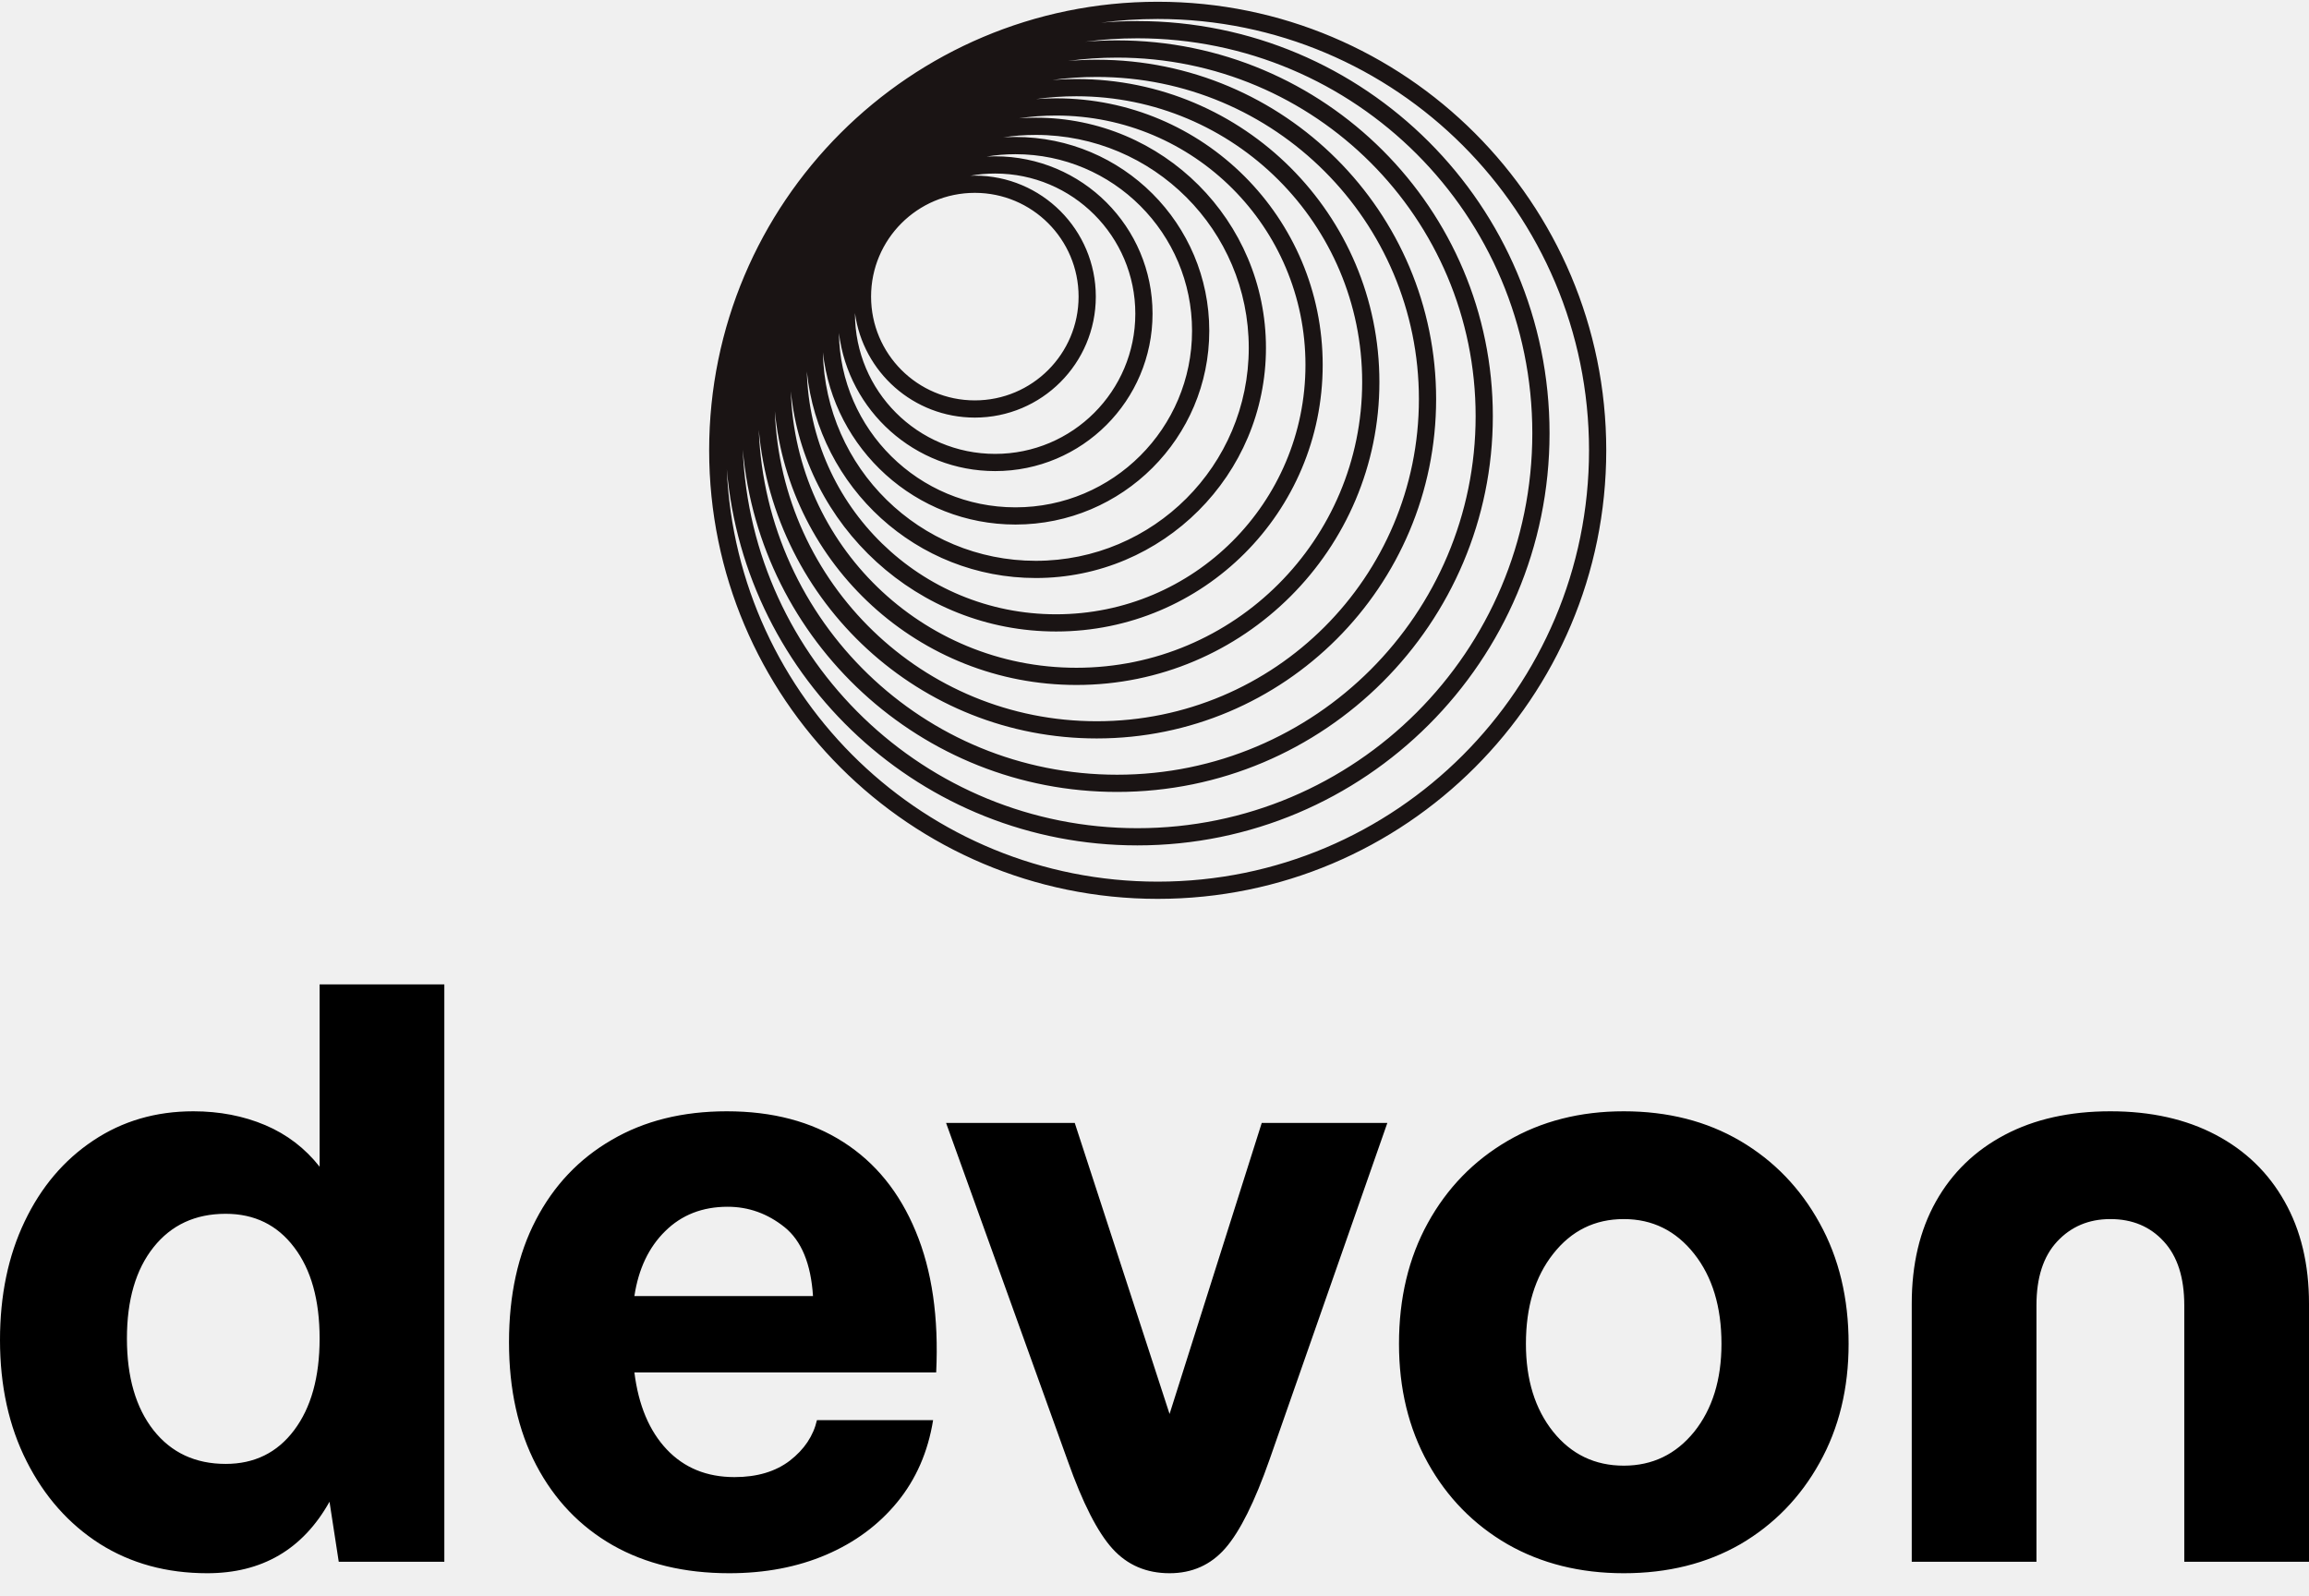
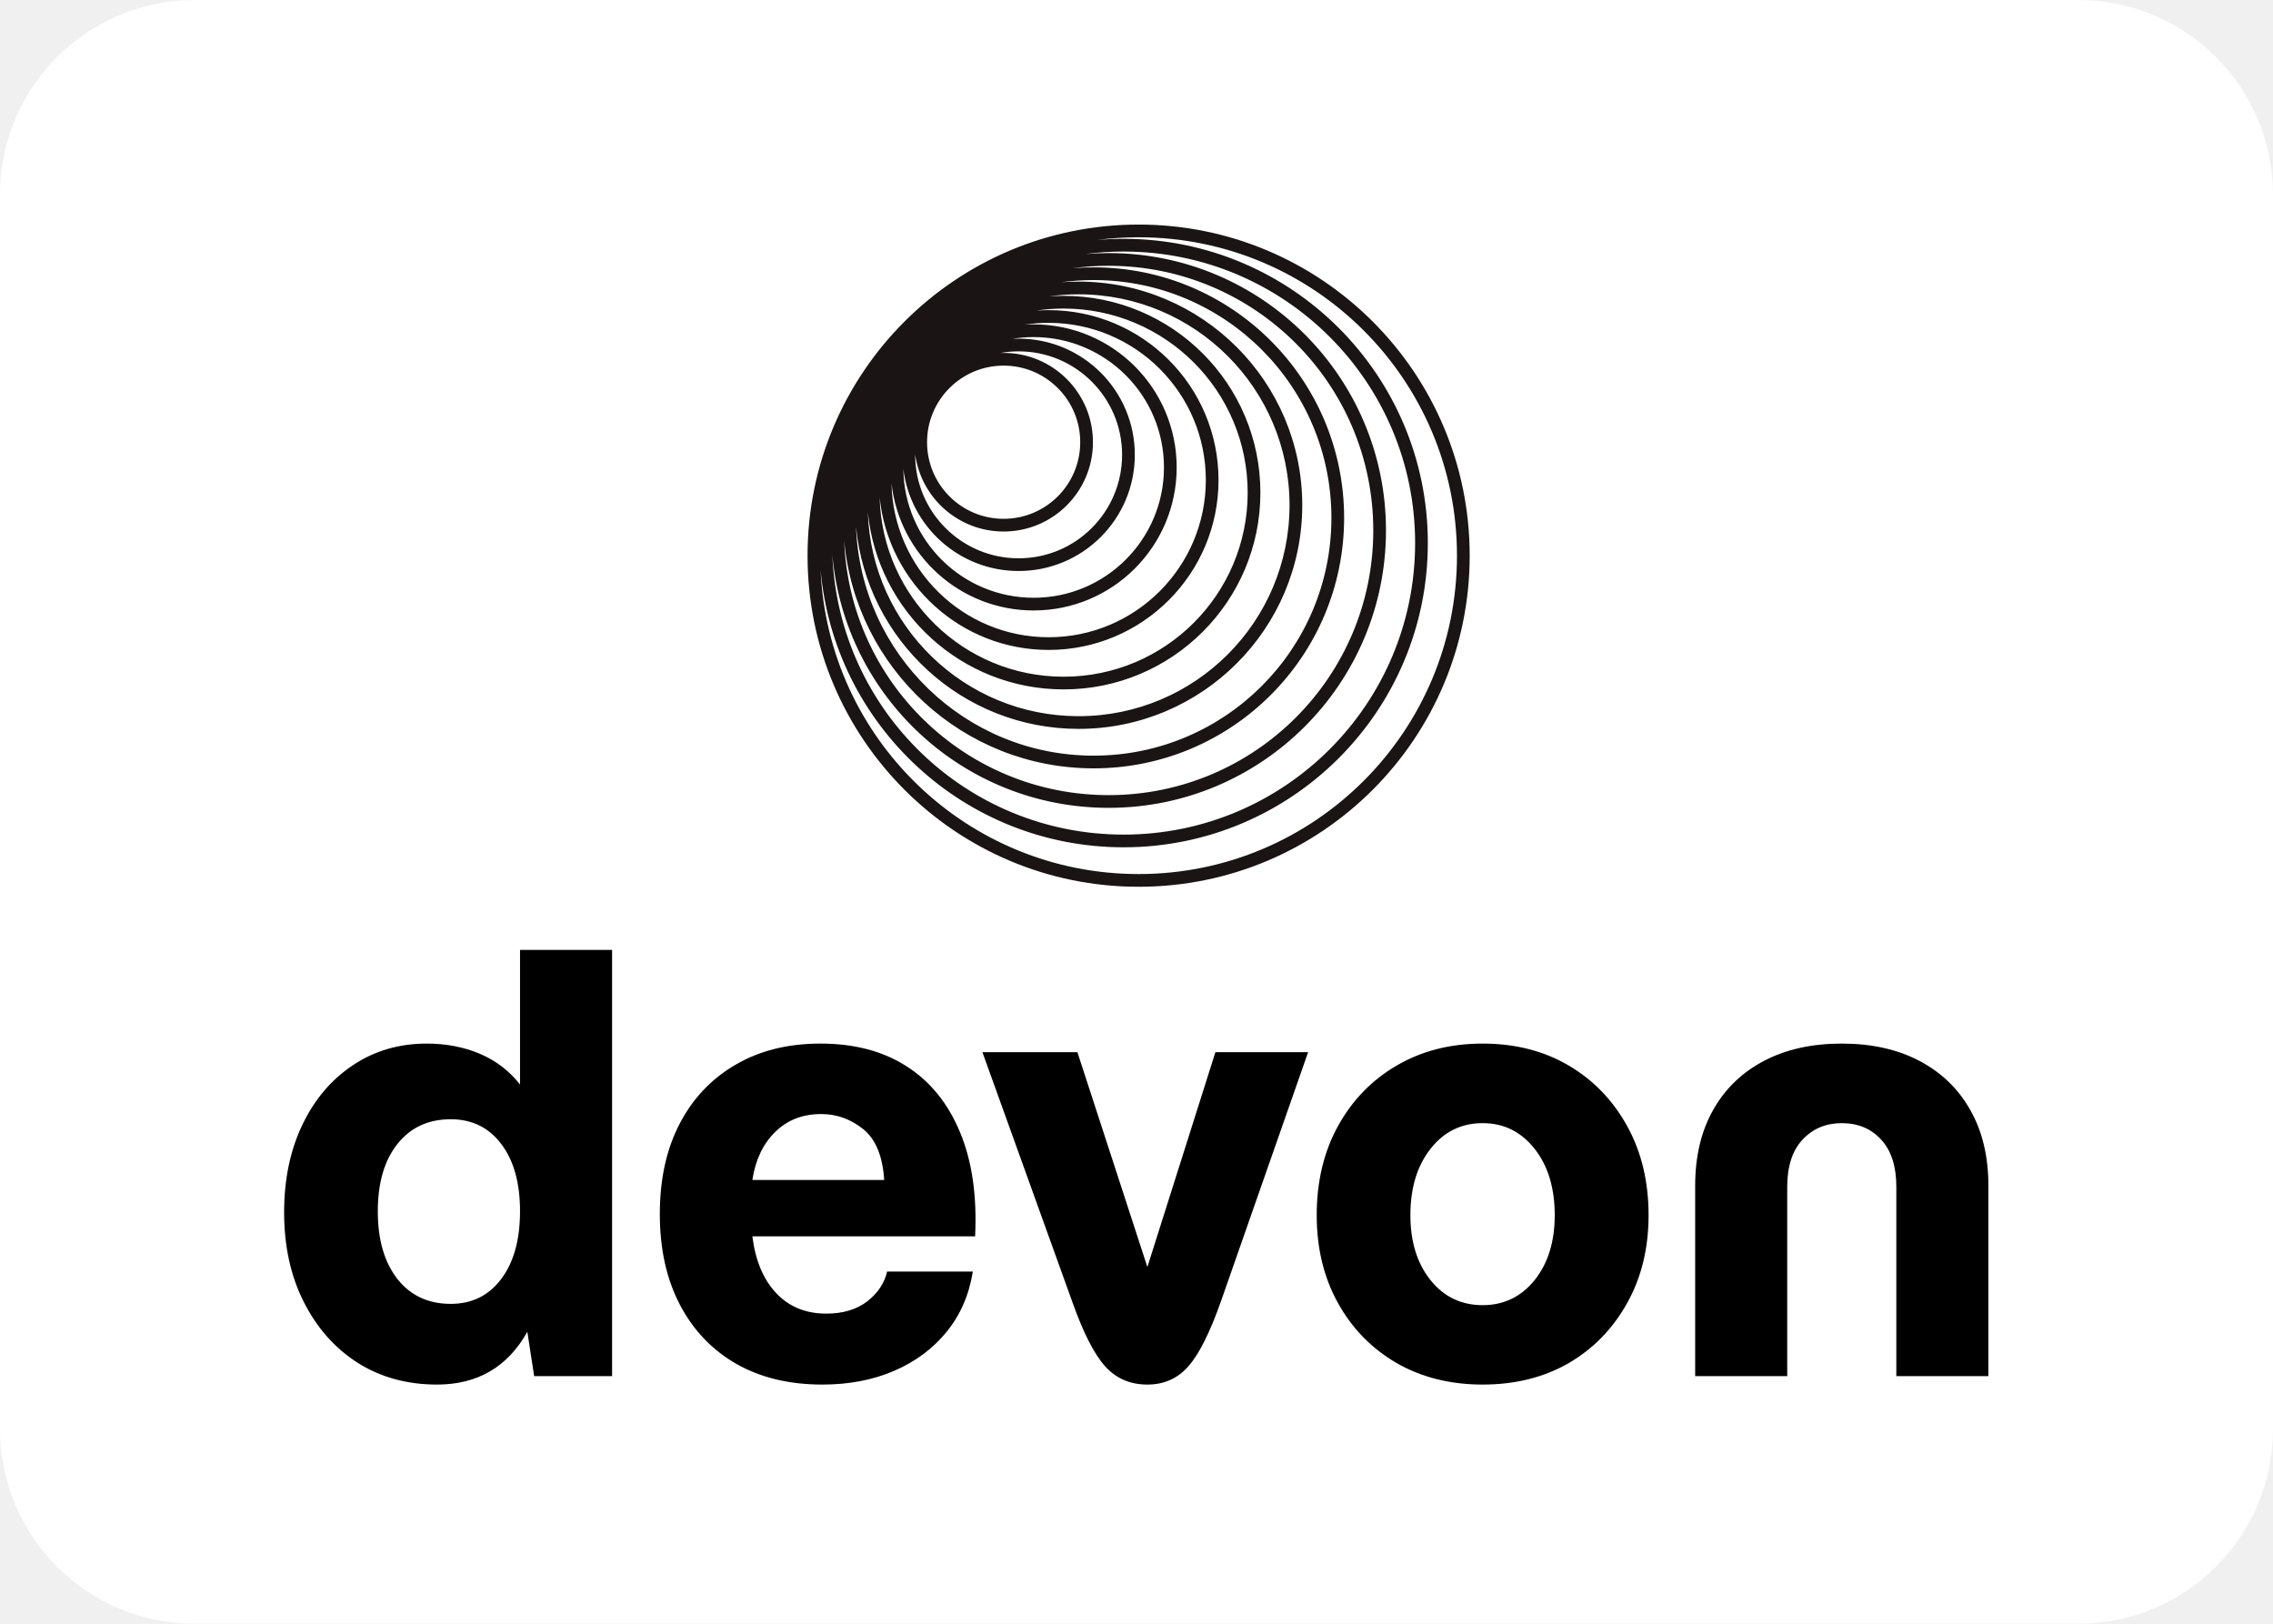
- <svg xmlns="http://www.w3.org/2000/svg" data-logo="logo" viewBox="0 0 104.97 72.525">
-   <g id="logogram" transform="     translate(31.485, 0)     rotate(0 21 20.5)        ">
+ <svg xmlns="http://www.w3.org/2000/svg" data-logo="logo" viewBox="0 0 140 100">
+   <rect width="100%" height="100%" fill="white" rx="12" />
+   <g id="logogram" transform="     translate(48.985, 13.75)     rotate(0 21 20.5)        ">
    <path fill-rule="evenodd" clip-rule="evenodd" d="M21.146 0.08C32.407 0.08 41.537 9.209 41.537 20.471C41.537 31.733 32.407 40.863 21.146 40.863C9.884 40.863 0.754 31.733 0.754 20.471C0.754 9.209 9.884 0.08 21.146 0.08ZM40.754 20.471C40.754 9.642 31.975 0.863 21.146 0.863C20.272 0.863 19.412 0.92 18.569 1.03C19.113 0.983 19.665 0.958 20.222 0.958C30.57 0.958 38.959 9.347 38.959 19.695C38.959 30.044 30.57 38.432 20.222 38.432C10.425 38.432 2.384 30.914 1.556 21.331C2.006 31.762 10.604 40.08 21.146 40.08C31.975 40.08 40.754 31.301 40.754 20.471ZM38.176 19.695C38.176 9.78 30.138 1.741 20.222 1.741C19.417 1.741 18.624 1.794 17.847 1.897C18.326 1.857 18.81 1.836 19.299 1.836C28.733 1.836 36.381 9.484 36.381 18.919C36.381 28.353 28.733 36.002 19.299 36.002C10.378 36.002 3.054 29.164 2.283 20.444C2.675 30.013 10.557 37.65 20.222 37.65C30.138 37.65 38.176 29.611 38.176 19.695ZM19.299 2.619C28.301 2.619 35.599 9.916 35.599 18.919C35.599 27.921 28.301 35.219 19.299 35.219C10.505 35.219 3.338 28.255 3.01 19.541C3.717 27.407 10.326 33.57 18.375 33.57C26.895 33.57 33.803 26.663 33.803 18.143C33.803 9.623 26.895 2.715 18.375 2.715C17.934 2.715 17.498 2.734 17.067 2.77C17.796 2.67 18.541 2.619 19.299 2.619ZM33.02 18.143C33.02 10.055 26.463 3.498 18.375 3.498C17.692 3.498 17.019 3.545 16.361 3.635C16.72 3.607 17.084 3.593 17.451 3.593C25.057 3.593 31.224 9.759 31.224 17.366C31.224 24.973 25.057 31.139 17.451 31.139C10.291 31.139 4.407 25.677 3.74 18.692C4.029 26.526 10.471 32.788 18.375 32.788C26.463 32.788 33.02 26.231 33.02 18.143ZM17.451 4.376C24.625 4.376 30.441 10.192 30.441 17.366C30.441 24.541 24.625 30.357 17.451 30.357C10.418 30.357 4.69 24.768 4.467 17.789C5.069 23.919 10.239 28.708 16.527 28.708C23.22 28.708 28.646 23.282 28.646 16.589C28.646 9.896 23.22 4.47 16.527 4.47C16.22 4.47 15.916 4.482 15.615 4.504C16.215 4.419 16.827 4.376 17.451 4.376ZM27.863 16.589C27.863 10.329 22.788 5.253 16.527 5.253C15.956 5.253 15.394 5.295 14.845 5.377C15.096 5.359 15.349 5.35 15.604 5.35C21.383 5.35 26.067 10.035 26.067 15.814C26.067 21.593 21.383 26.277 15.604 26.277C10.188 26.277 5.734 22.164 5.195 16.891C5.355 23.012 10.367 27.926 16.527 27.926C22.788 27.926 27.863 22.85 27.863 16.589ZM15.604 6.133C20.95 6.133 25.285 10.467 25.285 15.814C25.285 21.16 20.95 25.495 15.604 25.495C10.325 25.495 6.033 21.27 5.925 16.017C6.412 20.421 10.146 23.846 14.68 23.846C19.546 23.846 23.49 19.902 23.49 15.037C23.49 10.172 19.546 6.227 14.68 6.227C14.494 6.227 14.309 6.233 14.126 6.245C14.608 6.171 15.101 6.133 15.604 6.133ZM22.707 15.037C22.707 10.604 19.113 7.01 14.68 7.01C14.235 7.01 13.798 7.046 13.373 7.116C13.5 7.109 13.627 7.106 13.756 7.106C17.707 7.106 20.911 10.309 20.911 14.261C20.911 18.213 17.707 21.416 13.756 21.416C10.102 21.416 7.088 18.677 6.654 15.14C6.71 19.526 10.282 23.064 14.68 23.064C19.113 23.064 22.707 19.47 22.707 15.037ZM13.756 7.889C17.275 7.889 20.128 10.742 20.128 14.261C20.128 17.781 17.275 20.634 13.756 20.634C10.236 20.634 7.383 17.781 7.383 14.261C7.383 14.253 7.383 14.244 7.383 14.236C7.75 16.918 10.05 18.984 12.832 18.984C15.87 18.984 18.332 16.522 18.332 13.484C18.332 10.447 15.87 7.984 12.832 7.984C12.764 7.984 12.695 7.986 12.627 7.988C12.993 7.923 13.37 7.889 13.756 7.889ZM17.549 13.484C17.549 10.879 15.438 8.767 12.832 8.767C10.227 8.767 8.115 10.879 8.115 13.484C8.115 16.09 10.227 18.202 12.832 18.202C15.438 18.202 17.549 16.09 17.549 13.484Z" fill="#1A1414" />
  </g>
-   <g id="logotype" transform="translate(-7.12, 44)">
+   <g id="logotype" transform="translate(10.38, 57.75)">
    <path fill="#000000" d="M16.54 27.52L16.54 27.52Q13.77 27.52 11.65 26.18Q9.54 24.83 8.33 22.43Q7.12 20.04 7.12 16.92L7.12 16.92Q7.12 13.87 8.24 11.53Q9.36 9.18 11.36 7.85Q13.35 6.52 15.91 6.52L15.91 6.52Q17.69 6.52 19.18 7.15Q20.66 7.78 21.65 9.04L21.65 9.04L21.65 0.75L27.32 0.75L27.32 27L22.52 27L22.10 24.27Q20.28 27.52 16.54 27.52ZM17.38 22.55L17.38 22.55Q19.34 22.55 20.49 21.02Q21.65 19.48 21.65 16.85L21.65 16.85Q21.65 14.22 20.49 12.70Q19.34 11.18 17.38 11.18L17.38 11.18Q15.31 11.18 14.10 12.70Q12.89 14.22 12.89 16.85L12.89 16.85Q12.89 19.48 14.10 21.02Q15.31 22.55 17.38 22.55ZM40.27 27.52L40.27 27.52Q37.22 27.52 34.98 26.25Q32.74 24.97 31.50 22.61Q30.26 20.24 30.26 17.02L30.26 17.02Q30.26 13.80 31.48 11.46Q32.70 9.11 34.93 7.82Q37.15 6.52 40.16 6.52L40.16 6.52Q43.28 6.52 45.46 7.92Q47.65 9.32 48.75 11.98Q49.86 14.64 49.68 18.39L49.68 18.39L35.96 18.39Q36.24 20.63 37.43 21.89Q38.62 23.15 40.51 23.15L40.51 23.15Q42.05 23.15 43.03 22.40Q44.01 21.64 44.26 20.56L44.26 20.56L49.54 20.56Q49.19 22.73 47.91 24.29Q46.64 25.84 44.68 26.68Q42.72 27.52 40.27 27.52ZM40.20 10.86L40.20 10.86Q38.48 10.86 37.36 11.97Q36.24 13.07 35.96 14.92L35.96 14.92L44.08 14.92Q43.94 12.72 42.79 11.79Q41.63 10.86 40.20 10.86ZM60.29 27.52L60.29 27.52Q58.71 27.52 57.70 26.41Q56.68 25.29 55.66 22.41L55.66 22.41L50.13 7.05L55.98 7.05L60.29 20.28L64.48 7.05L70.19 7.05L64.84 22.34Q63.82 25.25 62.82 26.39Q61.83 27.52 60.29 27.52ZM80.94 27.52L80.94 27.52Q77.96 27.52 75.65 26.20Q73.34 24.86 72.03 22.50Q70.72 20.14 70.72 17.09L70.72 17.09Q70.72 13.98 72.03 11.60Q73.34 9.22 75.65 7.87Q77.96 6.52 80.94 6.52L80.94 6.52Q83.94 6.52 86.24 7.87Q88.53 9.22 89.84 11.60Q91.16 13.98 91.16 17.09L91.16 17.09Q91.16 20.14 89.84 22.50Q88.53 24.86 86.24 26.20Q83.94 27.52 80.94 27.52ZM80.94 22.63L80.94 22.63Q82.89 22.63 84.14 21.09Q85.38 19.54 85.38 17.09L85.38 17.09Q85.38 14.57 84.14 13.00Q82.89 11.42 80.94 11.42L80.94 11.42Q78.97 11.42 77.73 13.00Q76.49 14.57 76.49 17.09L76.49 17.09Q76.49 19.54 77.73 21.09Q78.97 22.63 80.94 22.63ZM99.70 27L94.03 27L94.03 15.27Q94.03 12.58 95.13 10.62Q96.23 8.66 98.26 7.59Q100.29 6.52 103.06 6.52L103.06 6.52Q105.82 6.52 107.85 7.59Q109.88 8.66 110.98 10.62Q112.09 12.58 112.09 15.27L112.09 15.27L112.09 27L106.42 27L106.42 15.34Q106.42 13.45 105.49 12.44Q104.56 11.42 103.06 11.42L103.06 11.42Q101.59 11.42 100.64 12.44Q99.70 13.45 99.70 15.34L99.70 15.34L99.70 27Z" />
  </g>
</svg>
